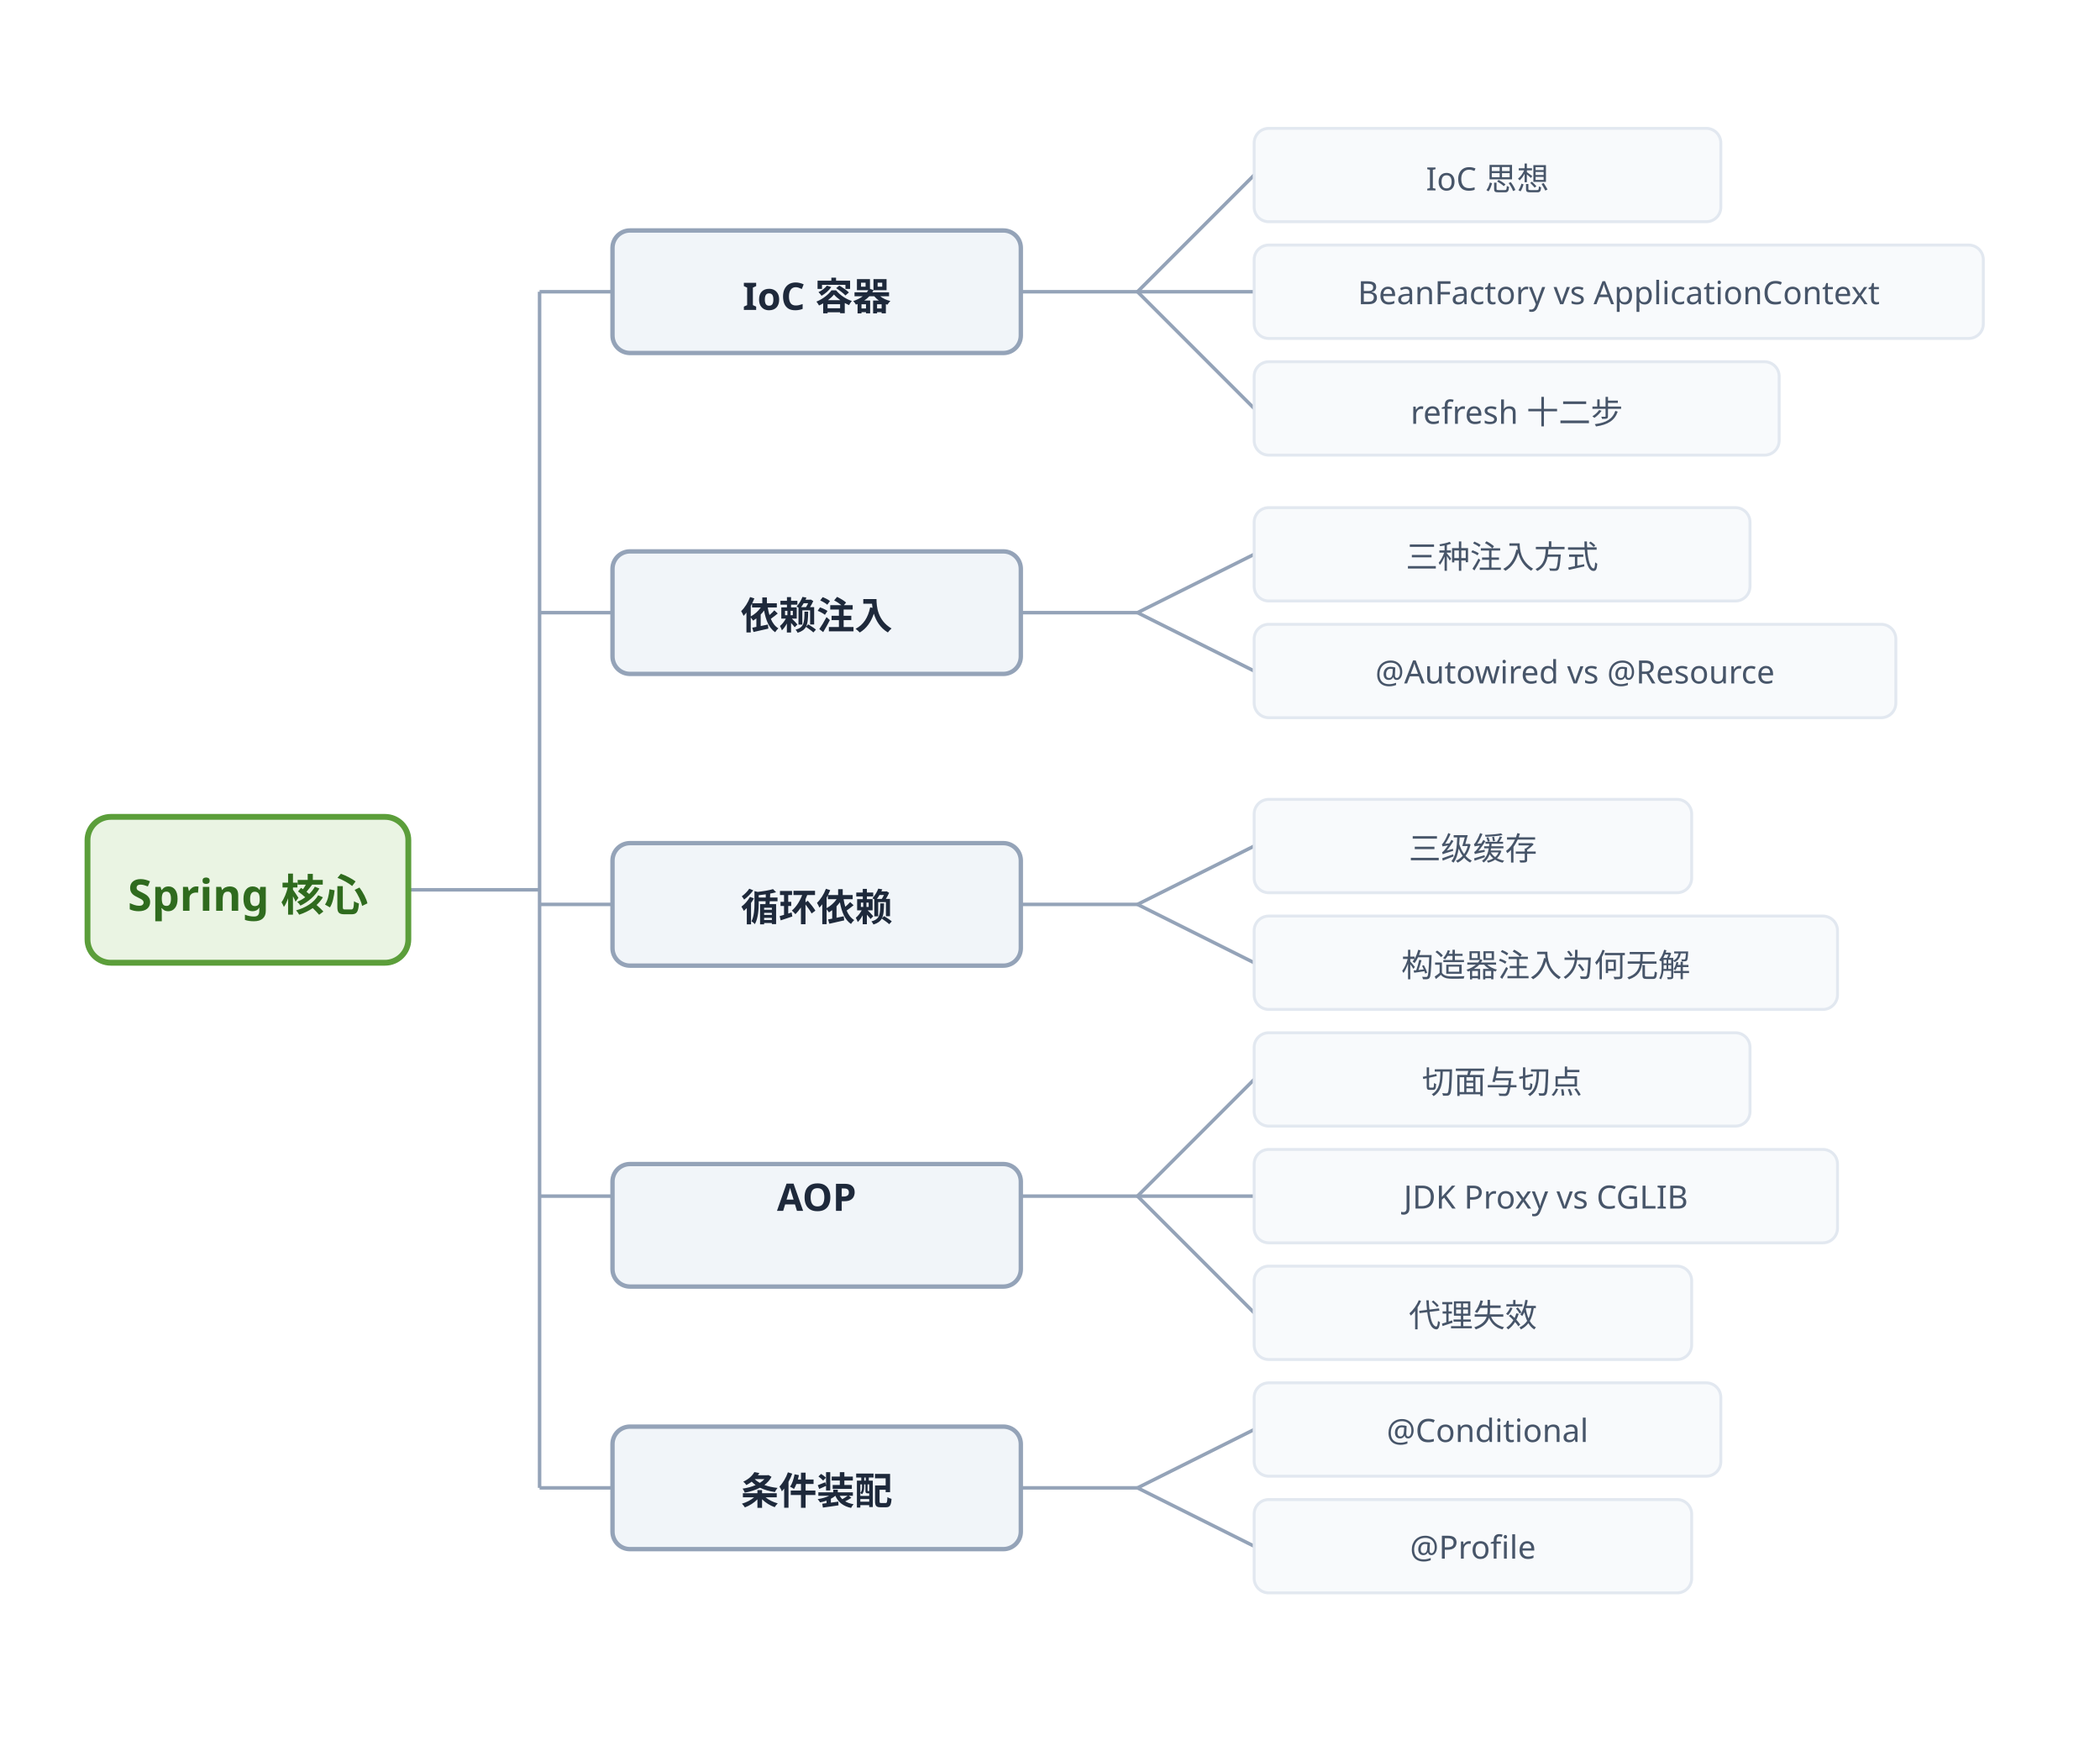
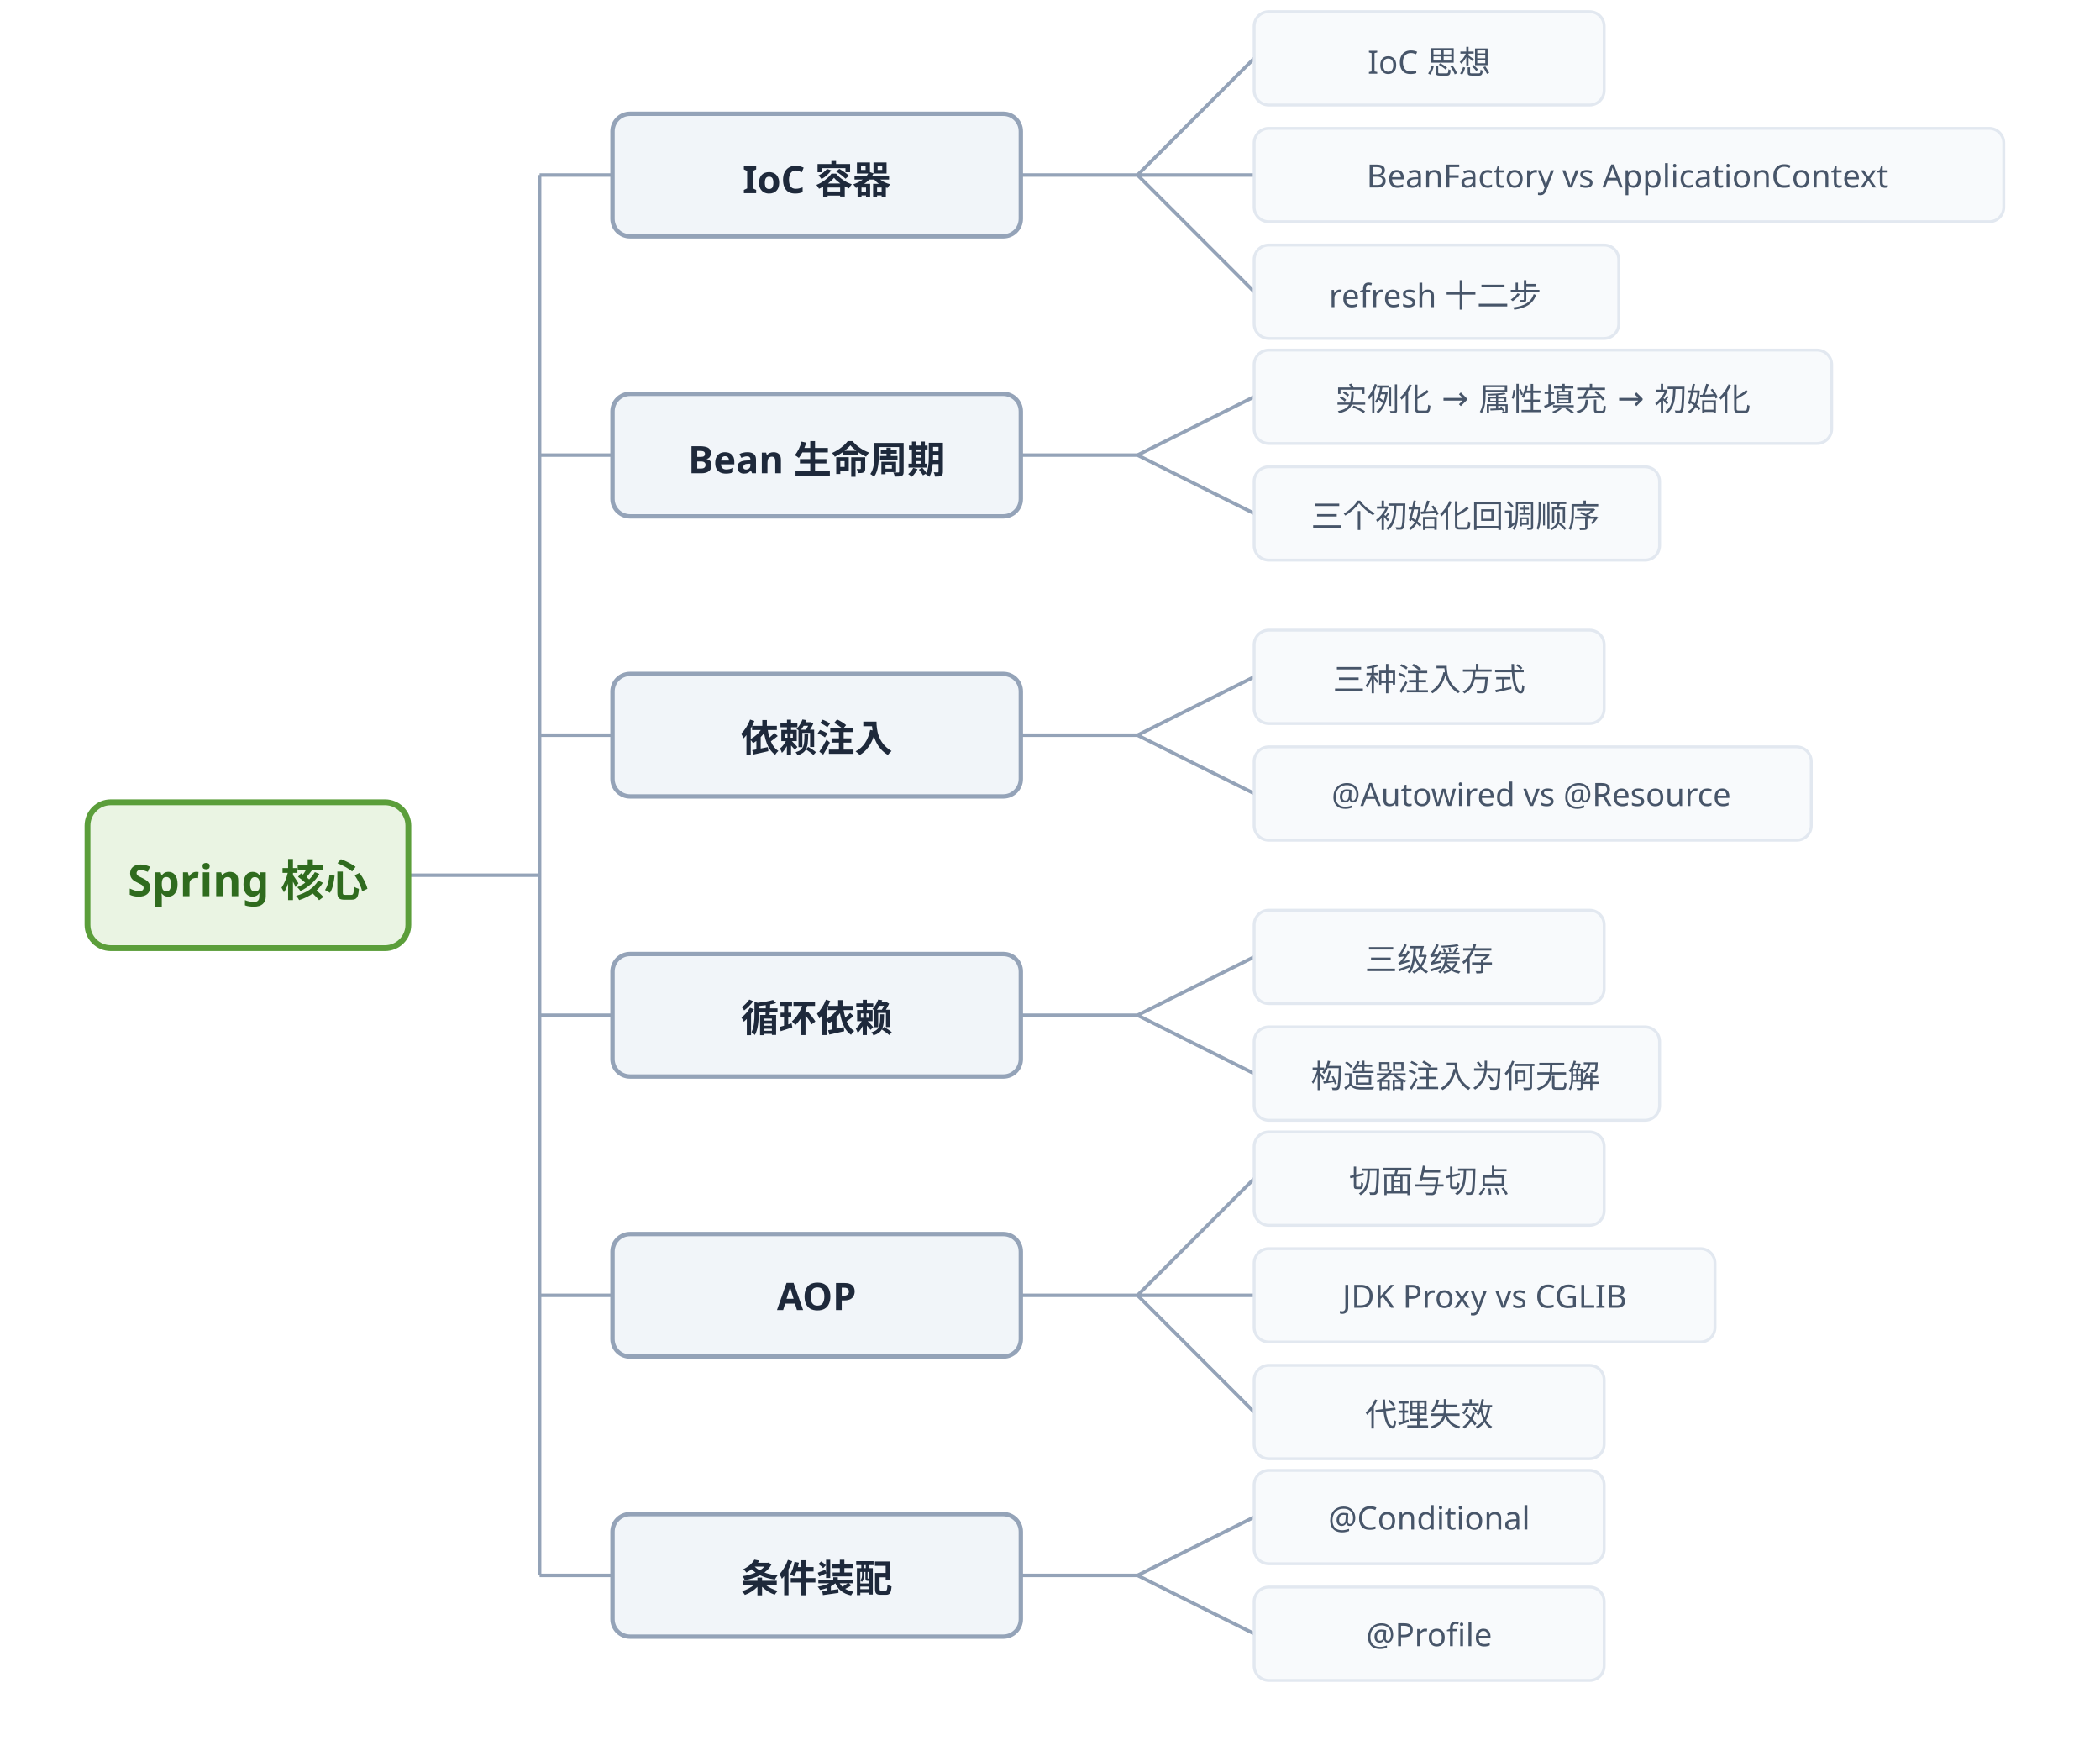
<svg xmlns="http://www.w3.org/2000/svg" viewBox="0 0 720 600" width="720" height="600" font-family="'Noto Sans SC','PingFang SC','Microsoft YaHei',sans-serif">
  <style>
    .root { font-size: 15px; font-weight: bold; fill: #2f6b1e; text-anchor: middle; dominant-baseline: central; }
    .branch { font-size: 13px; font-weight: bold; fill: #1e293b; text-anchor: middle; dominant-baseline: central; }
    .leaf { font-size: 11px; fill: #475569; text-anchor: middle; dominant-baseline: central; }
    .rootbox { fill: #eaf4e3; stroke: #5b9e3a; stroke-width: 2; rx: 8; }
    .branchbox { fill: #f1f5f9; stroke: #94a3b8; stroke-width: 1.5; rx: 6; }
    .leafbox { fill: #f8fafc; stroke: #e2e8f0; stroke-width: 1; rx: 5; }
    .link { stroke: #94a3b8; stroke-width: 1.2; fill: none; }
  </style>
-   <line x1="140" y1="305" x2="185" y2="305" class="link" />
-   <line x1="185" y1="100" x2="185" y2="510" class="link" />
-   <line x1="185" y1="100" x2="210" y2="100" class="link" />
-   <line x1="185" y1="210" x2="210" y2="210" class="link" />
-   <line x1="185" y1="310" x2="210" y2="310" class="link" />
-   <line x1="185" y1="410" x2="210" y2="410" class="link" />
-   <line x1="185" y1="510" x2="210" y2="510" class="link" />
-   <rect x="30" y="280" width="110" height="50" class="rootbox" />
-   <text x="85" y="305" class="root">Spring 核心</text>
-   <rect x="210" y="79" width="140" height="42" class="branchbox" />
-   <text x="280" y="100" class="branch">IoC 容器</text>
-   <rect x="210" y="189" width="140" height="42" class="branchbox" />
-   <text x="280" y="210" class="branch">依赖注入</text>
-   <rect x="210" y="289" width="140" height="42" class="branchbox" />
-   <text x="280" y="310" class="branch">循环依赖</text>
-   <rect x="210" y="399" width="140" height="42" class="branchbox" />
-   <text x="280" y="410" class="branch">AOP</text>
-   <rect x="210" y="489" width="140" height="42" class="branchbox" />
-   <text x="280" y="510" class="branch">条件装配</text>
-   <line x1="350" y1="100" x2="390" y2="100" class="link" />
-   <line x1="390" y1="100" x2="430" y2="60" class="link" />
-   <line x1="390" y1="100" x2="430" y2="100" class="link" />
-   <line x1="390" y1="100" x2="430" y2="140" class="link" />
-   <line x1="350" y1="210" x2="390" y2="210" class="link" />
-   <line x1="390" y1="210" x2="430" y2="190" class="link" />
-   <line x1="390" y1="210" x2="430" y2="230" class="link" />
-   <line x1="350" y1="310" x2="390" y2="310" class="link" />
-   <line x1="390" y1="310" x2="430" y2="290" class="link" />
-   <line x1="390" y1="310" x2="430" y2="330" class="link" />
-   <line x1="350" y1="410" x2="390" y2="410" class="link" />
-   <line x1="390" y1="410" x2="430" y2="370" class="link" />
-   <line x1="390" y1="410" x2="430" y2="410" class="link" />
-   <line x1="390" y1="410" x2="430" y2="450" class="link" />
-   <line x1="350" y1="510" x2="390" y2="510" class="link" />
-   <line x1="390" y1="510" x2="430" y2="490" class="link" />
-   <line x1="390" y1="510" x2="430" y2="530" class="link" />
-   <rect x="430" y="44" width="160" height="32" class="leafbox" />
-   <text x="510" y="60" class="leaf">IoC 思想</text>
-   <rect x="430" y="84" width="250" height="32" class="leafbox" />
-   <text x="555" y="100" class="leaf">BeanFactory vs ApplicationContext</text>
-   <rect x="430" y="124" width="180" height="32" class="leafbox" />
-   <text x="520" y="140" class="leaf">refresh 十二步</text>
-   <rect x="430" y="174" width="170" height="32" class="leafbox" />
-   <text x="515" y="190" class="leaf">三种注入方式</text>
-   <rect x="430" y="214" width="220" height="32" class="leafbox" />
-   <text x="540" y="230" class="leaf">@Autowired vs @Resource</text>
-   <rect x="430" y="274" width="150" height="32" class="leafbox" />
-   <text x="505" y="290" class="leaf">三级缓存</text>
-   <rect x="430" y="314" width="200" height="32" class="leafbox" />
-   <text x="530" y="330" class="leaf">构造器注入为何无解</text>
-   <rect x="430" y="354" width="170" height="32" class="leafbox" />
-   <text x="515" y="370" class="leaf">切面与切点</text>
-   <rect x="430" y="394" width="200" height="32" class="leafbox" />
-   <text x="530" y="410" class="leaf">JDK Proxy vs CGLIB</text>
-   <rect x="430" y="434" width="150" height="32" class="leafbox" />
-   <text x="505" y="450" class="leaf">代理失效</text>
-   <rect x="430" y="474" width="160" height="32" class="leafbox" />
-   <text x="510" y="490" class="leaf">@Conditional</text>
-   <rect x="430" y="514" width="150" height="32" class="leafbox" />
-   <text x="505" y="530" class="leaf">@Profile</text>
+   <line x1="140" y1="300" x2="185" y2="300" class="link" />
+   <line x1="185" y1="60" x2="185" y2="540" class="link" />
+   <rect x="30" y="275" width="110" height="50" class="rootbox" />
+   <text x="85" y="300" class="root">Spring 核心</text>
+   <line x1="185" y1="60" x2="210" y2="60" class="link" />
+   <rect x="210" y="39" width="140" height="42" class="branchbox" />
+   <text x="280" y="60" class="branch">IoC 容器</text>
+   <line x1="350" y1="60" x2="390" y2="60" class="link" />
+   <line x1="390" y1="60" x2="430" y2="20" class="link" />
+   <line x1="390" y1="60" x2="430" y2="60" class="link" />
+   <line x1="390" y1="60" x2="430" y2="100" class="link" />
+   <rect x="430" y="4" width="120" height="32" class="leafbox" />
+   <text x="490" y="20" class="leaf">IoC 思想</text>
+   <rect x="430" y="44" width="257" height="32" class="leafbox" />
+   <text x="558" y="60" class="leaf">BeanFactory vs ApplicationContext</text>
+   <rect x="430" y="84" width="125" height="32" class="leafbox" />
+   <text x="492" y="100" class="leaf">refresh 十二步</text>
+   <line x1="185" y1="156" x2="210" y2="156" class="link" />
+   <rect x="210" y="135" width="140" height="42" class="branchbox" />
+   <text x="280" y="156" class="branch">Bean 生命周期</text>
+   <line x1="350" y1="156" x2="390" y2="156" class="link" />
+   <line x1="390" y1="156" x2="430" y2="136" class="link" />
+   <line x1="390" y1="156" x2="430" y2="176" class="link" />
+   <rect x="430" y="120" width="198" height="32" class="leafbox" />
+   <text x="529" y="136" class="leaf">实例化 → 属性填充 → 初始化</text>
+   <rect x="430" y="160" width="139" height="32" class="leafbox" />
+   <text x="499" y="176" class="leaf">三个初始化回调顺序</text>
+   <line x1="185" y1="252" x2="210" y2="252" class="link" />
+   <rect x="210" y="231" width="140" height="42" class="branchbox" />
+   <text x="280" y="252" class="branch">依赖注入</text>
+   <line x1="350" y1="252" x2="390" y2="252" class="link" />
+   <line x1="390" y1="252" x2="430" y2="232" class="link" />
+   <line x1="390" y1="252" x2="430" y2="272" class="link" />
+   <rect x="430" y="216" width="120" height="32" class="leafbox" />
+   <text x="490" y="232" class="leaf">三种注入方式</text>
+   <rect x="430" y="256" width="191" height="32" class="leafbox" />
+   <text x="525" y="272" class="leaf">@Autowired vs @Resource</text>
+   <line x1="185" y1="348" x2="210" y2="348" class="link" />
+   <rect x="210" y="327" width="140" height="42" class="branchbox" />
+   <text x="280" y="348" class="branch">循环依赖</text>
+   <line x1="350" y1="348" x2="390" y2="348" class="link" />
+   <line x1="390" y1="348" x2="430" y2="328" class="link" />
+   <line x1="390" y1="348" x2="430" y2="368" class="link" />
+   <rect x="430" y="312" width="120" height="32" class="leafbox" />
+   <text x="490" y="328" class="leaf">三级缓存</text>
+   <rect x="430" y="352" width="139" height="32" class="leafbox" />
+   <text x="499" y="368" class="leaf">构造器注入为何无解</text>
+   <line x1="185" y1="444" x2="210" y2="444" class="link" />
+   <rect x="210" y="423" width="140" height="42" class="branchbox" />
+   <text x="280" y="444" class="branch">AOP</text>
+   <line x1="350" y1="444" x2="390" y2="444" class="link" />
+   <line x1="390" y1="444" x2="430" y2="404" class="link" />
+   <line x1="390" y1="444" x2="430" y2="444" class="link" />
+   <line x1="390" y1="444" x2="430" y2="484" class="link" />
+   <rect x="430" y="388" width="120" height="32" class="leafbox" />
+   <text x="490" y="404" class="leaf">切面与切点</text>
+   <rect x="430" y="428" width="158" height="32" class="leafbox" />
+   <text x="509" y="444" class="leaf">JDK Proxy vs CGLIB</text>
+   <rect x="430" y="468" width="120" height="32" class="leafbox" />
+   <text x="490" y="484" class="leaf">代理失效</text>
+   <line x1="185" y1="540" x2="210" y2="540" class="link" />
+   <rect x="210" y="519" width="140" height="42" class="branchbox" />
+   <text x="280" y="540" class="branch">条件装配</text>
+   <line x1="350" y1="540" x2="390" y2="540" class="link" />
+   <line x1="390" y1="540" x2="430" y2="520" class="link" />
+   <line x1="390" y1="540" x2="430" y2="560" class="link" />
+   <rect x="430" y="504" width="120" height="32" class="leafbox" />
+   <text x="490" y="520" class="leaf">@Conditional</text>
+   <rect x="430" y="544" width="120" height="32" class="leafbox" />
+   <text x="490" y="560" class="leaf">@Profile</text>
</svg>
